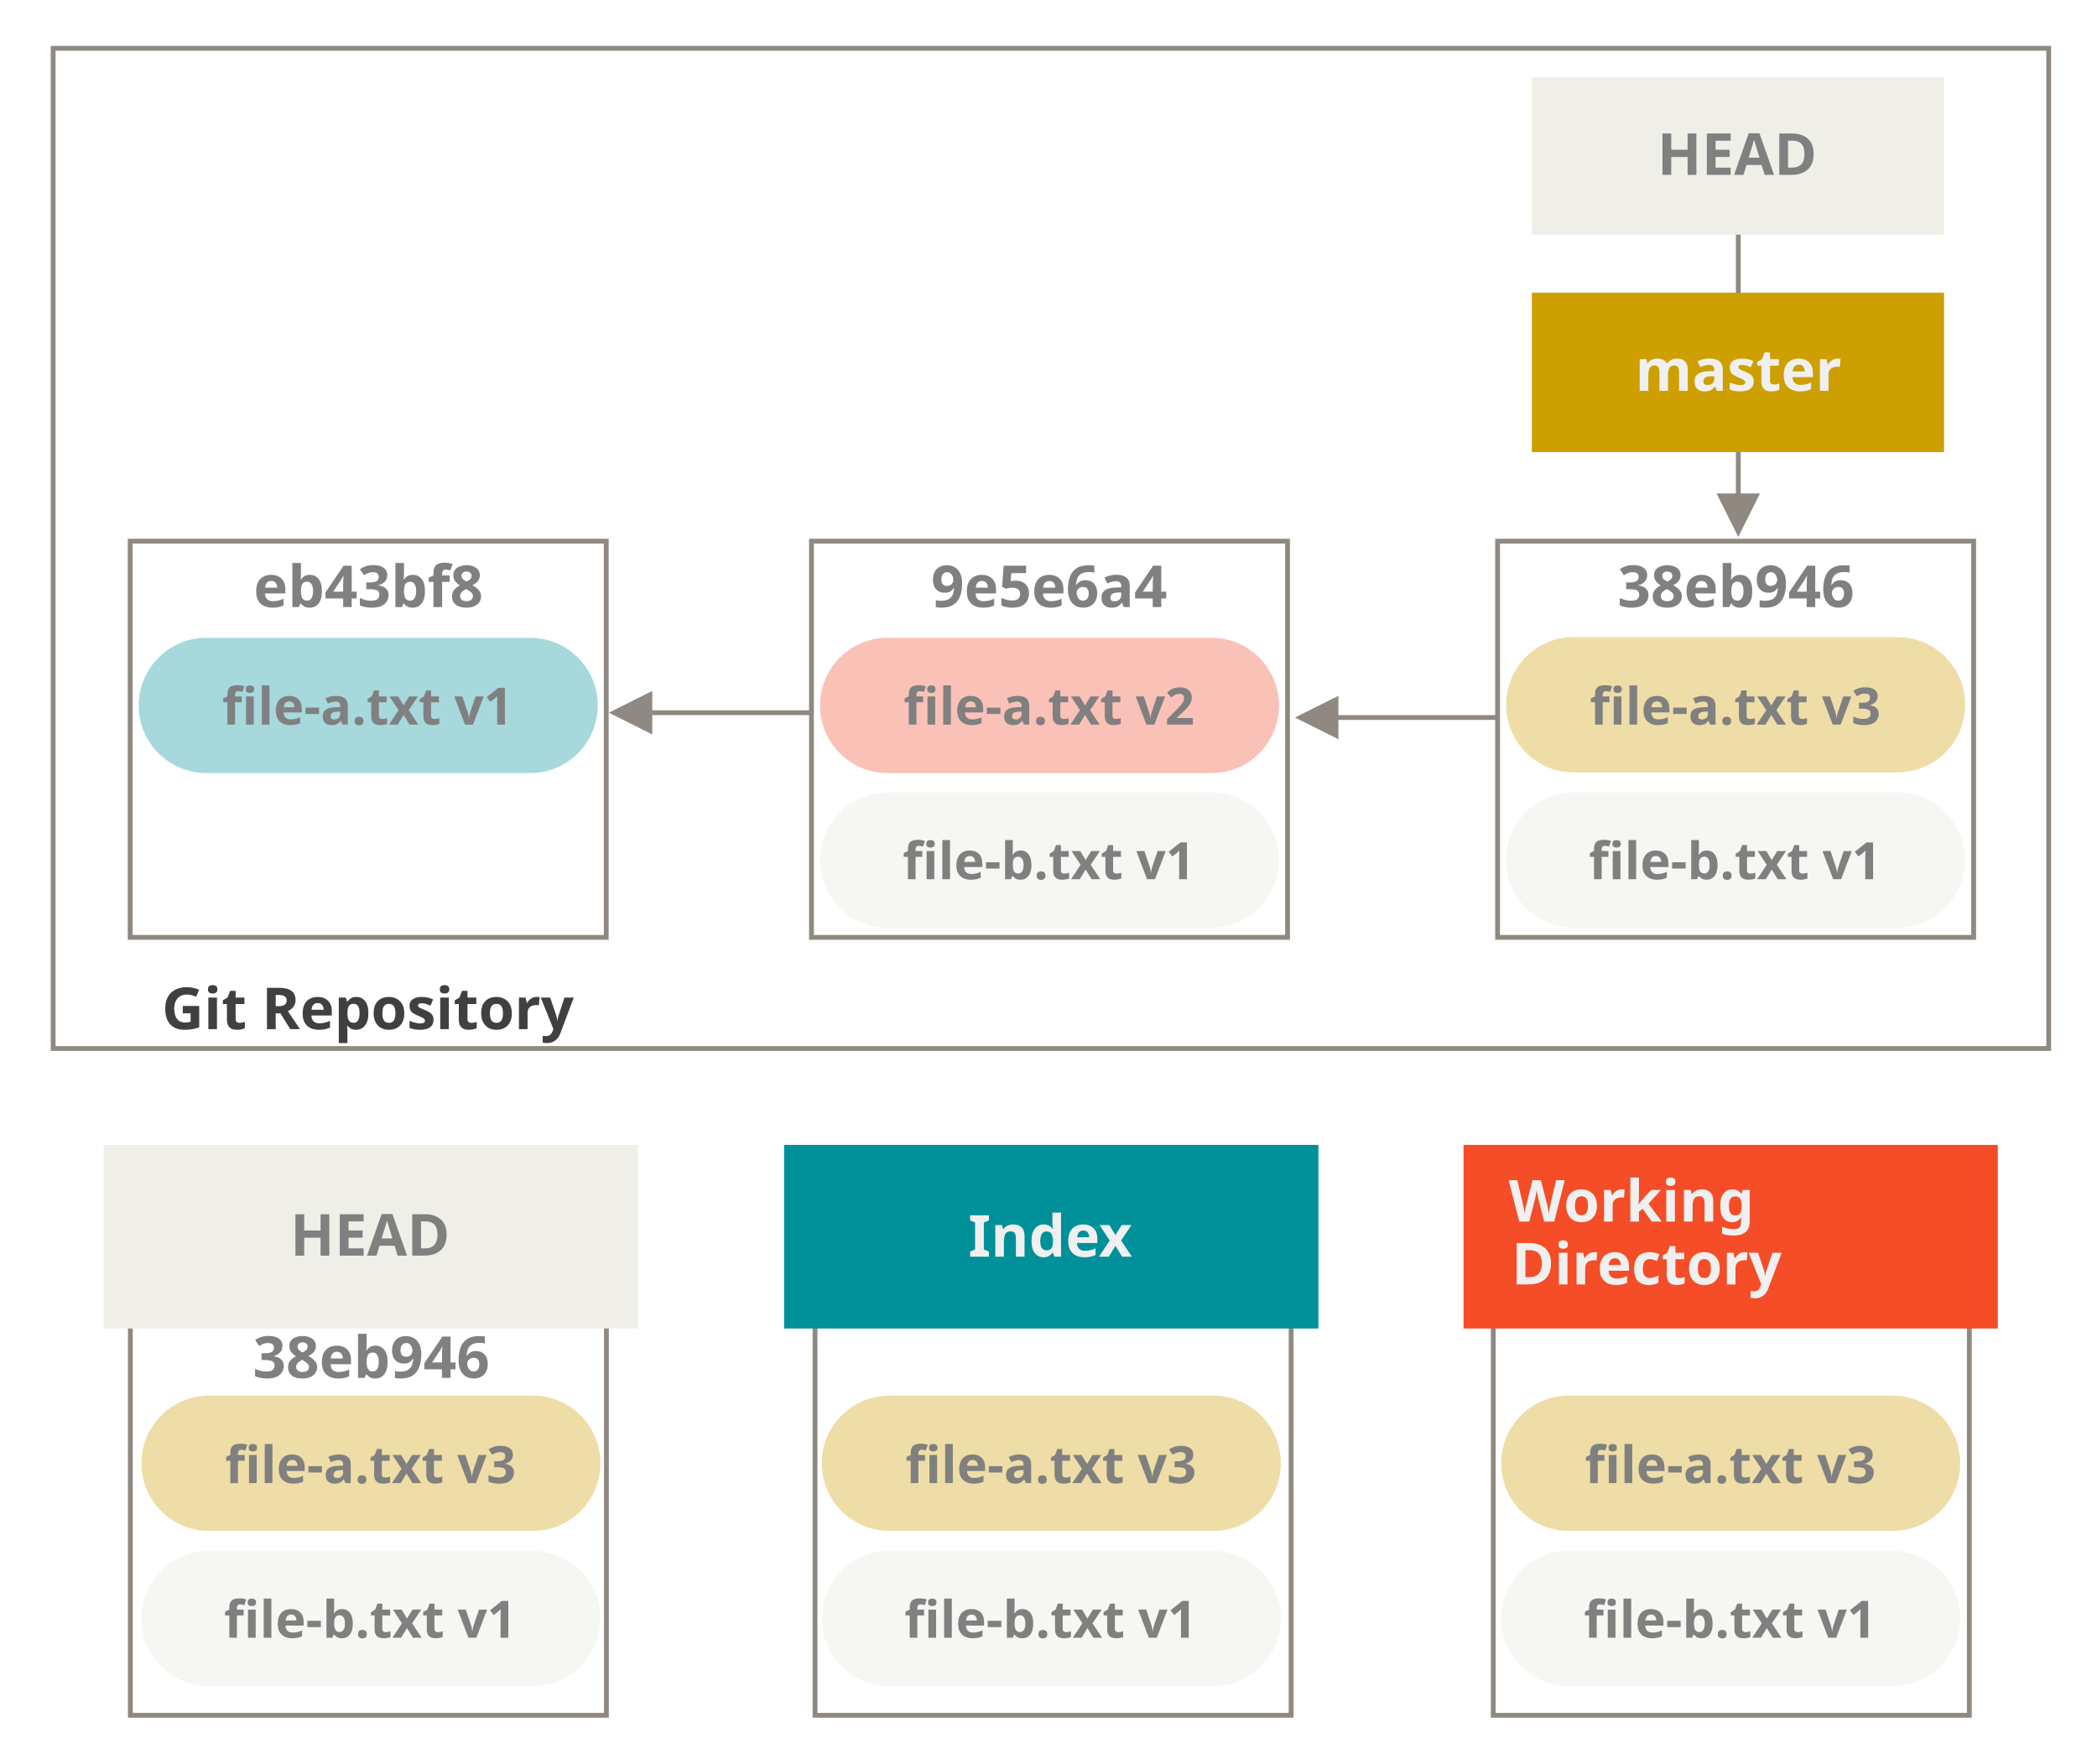
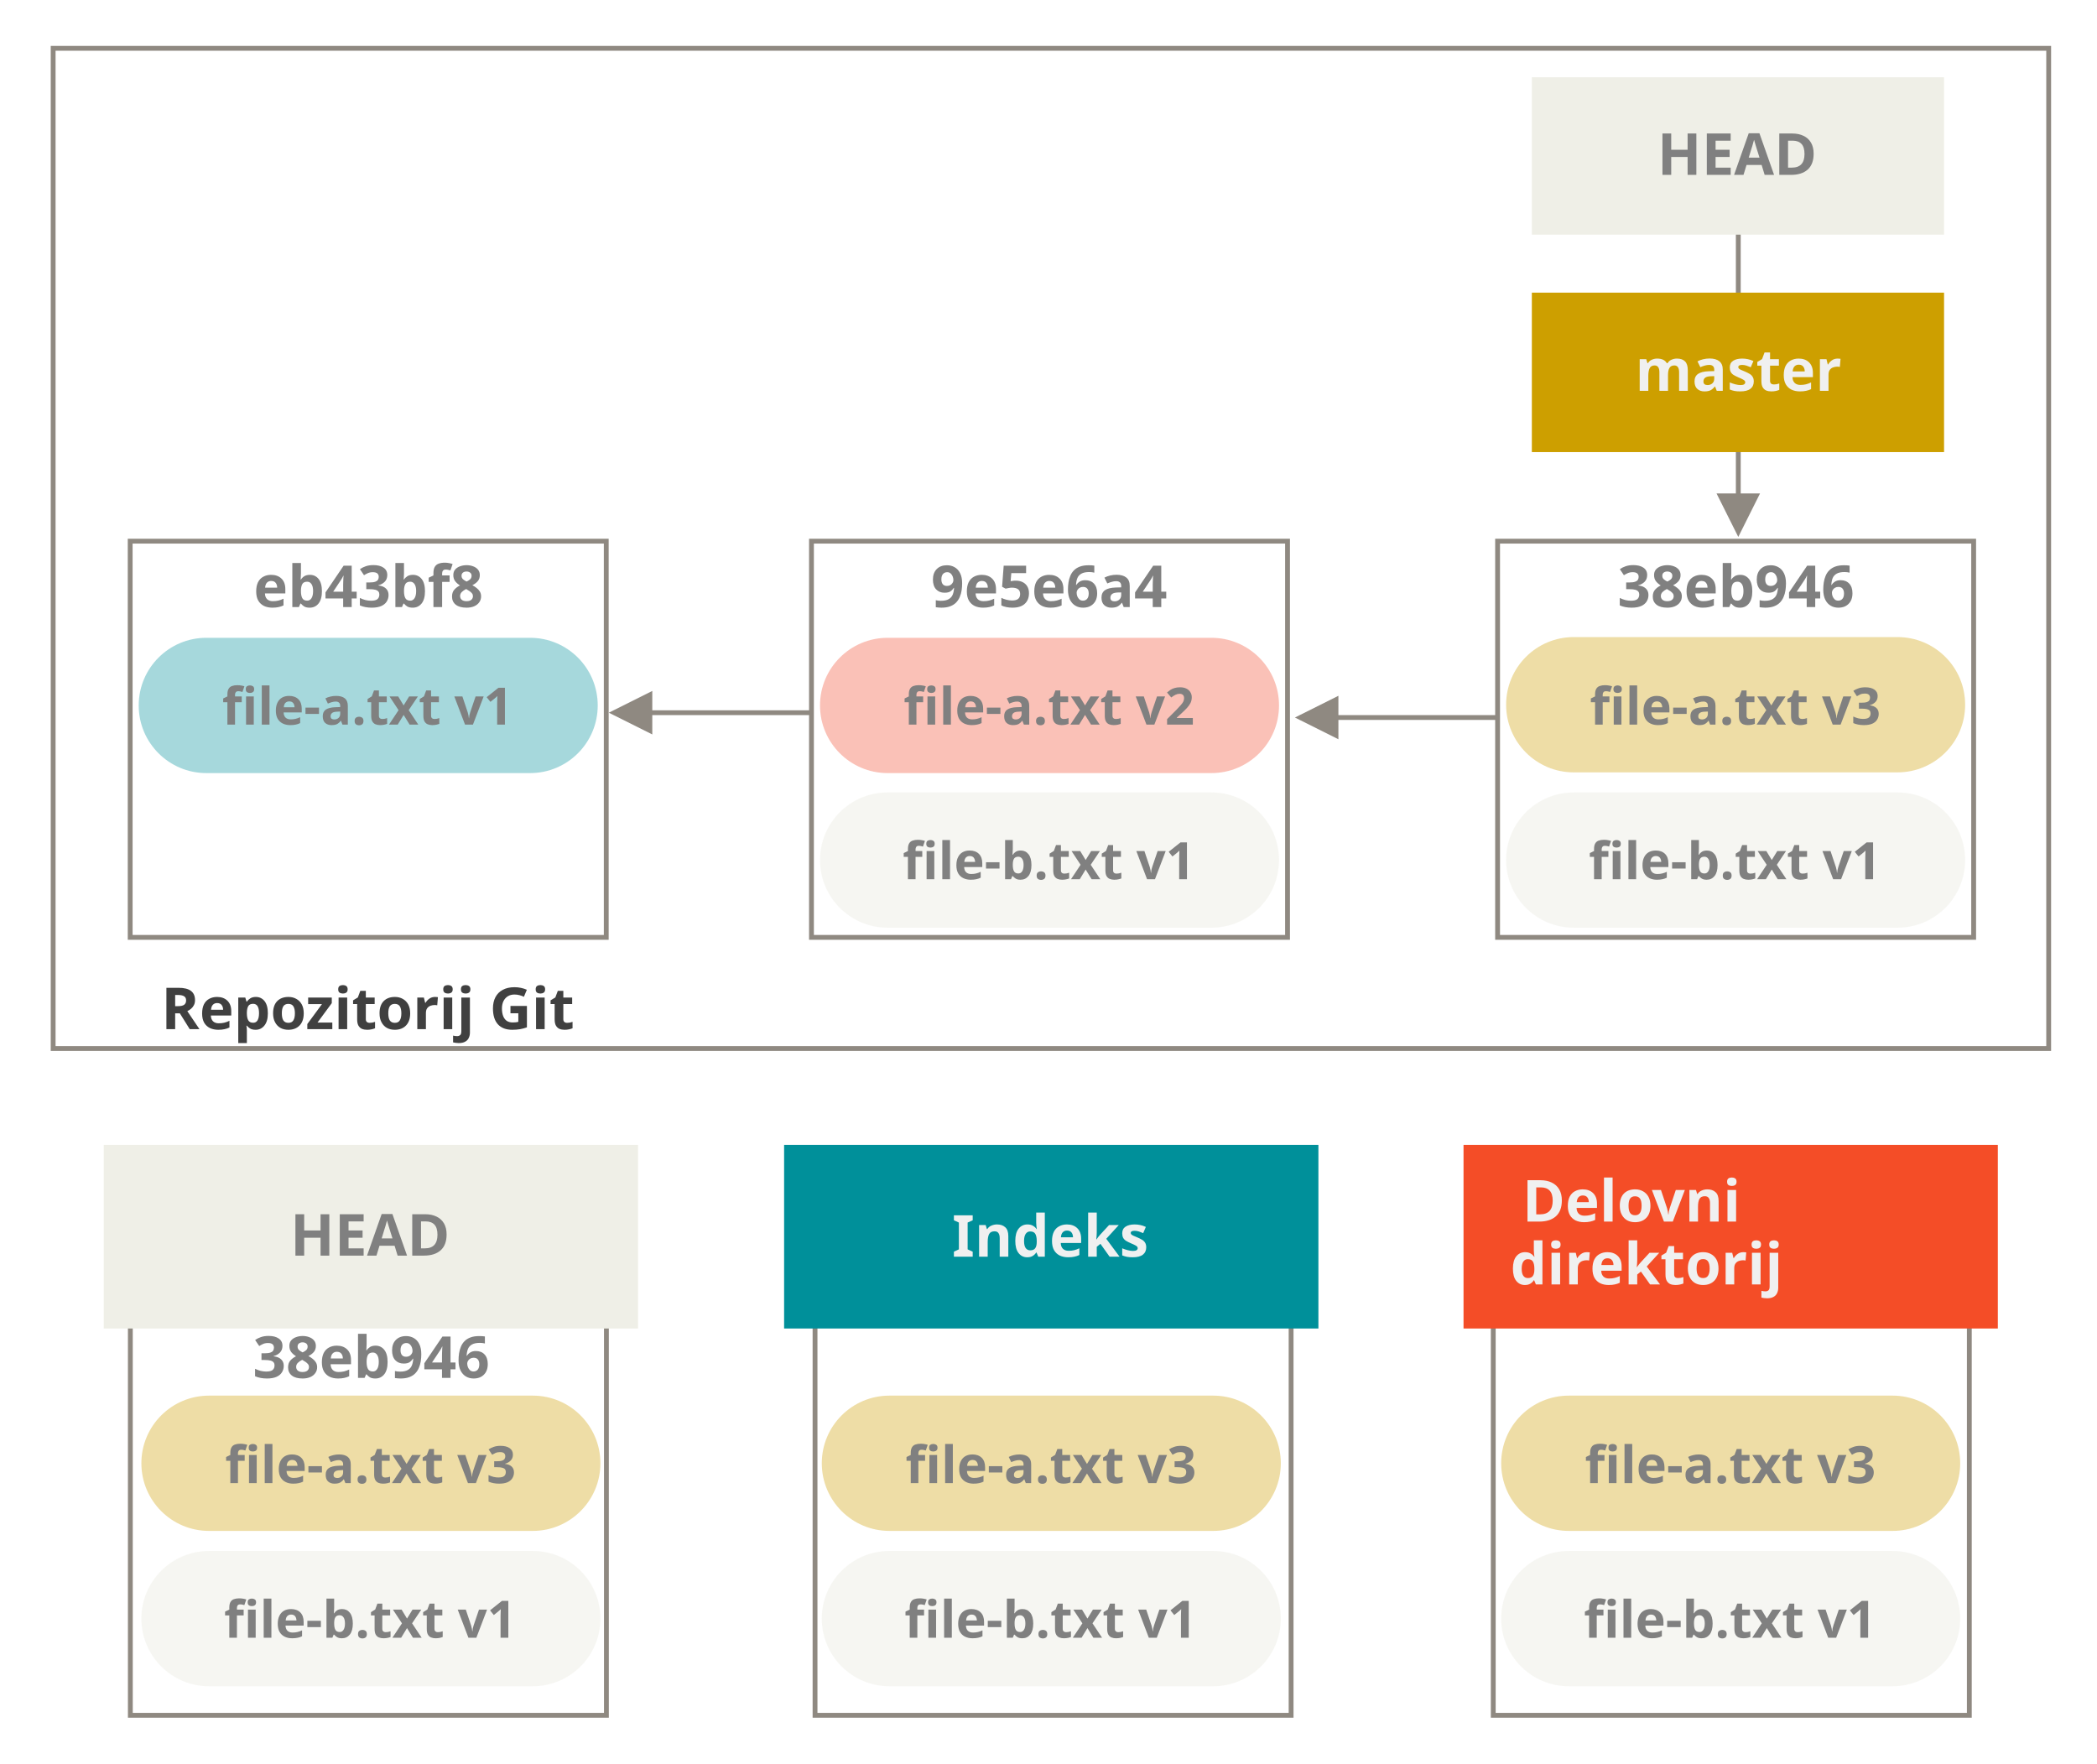
<svg xmlns="http://www.w3.org/2000/svg" id="svg19075" version="1.1" viewBox="0 0 434 365">
  <rect id="Rectangle-7" x="11" y="10" width="413" height="207" style="fill:none;stroke-linecap:square;stroke:#8f8981" />
  <text id="Git-Repository" transform="translate(-130.38)" font-size="12px" font-weight="700" style="fill-rule:evenodd;fill:#404040;font-family:'Source Code Pro';font-size:12px;font-weight:700;text-anchor:middle">
-     <tspan id="tspan18970" x="206.5" y="213" style="fill:#404040">Git Repository</tspan>
+     <tspan id="tspan18970" x="206.5" y="213" style="fill:#404040">Repozitorij Git</tspan>
  </text>
  <path id="Line-2" d="m135 147h33v1h-33v4l-9-4.5 9-4.5z" style="fill:#8f8981" />
  <path id="Line-3" d="m277 148h33v1h-33v4l-9-4.5 9-4.5z" style="fill:#8f8981" />
  <g id="g18761" transform="translate(141.54 -.31424)">
    <path id="Line-20" transform="translate(174.72 15.38)" d="m43 87.058v-67.116h1v67.116h4l-4.5 9-4.5-9z" style="fill:#8f8981" />
    <g id="other-0" transform="translate(174.62 15.88)" style="fill-rule:evenodd;fill:none">
      <rect id="rect1914" transform="matrix(.99201 0 0 .98697 .87401 .42992)" width="86" height="33" style="fill-rule:evenodd;fill:#efefe7" />
      <text id="text1918" transform="translate(.36011 -.37304)" font-size="12px" font-weight="700" style="fill:#979797;font-family:'Source Code Pro';font-size:12px;font-weight:700;text-anchor:middle">
        <tspan id="tspan1916" x="43" y="21" style="fill:gray">HEAD</tspan>
      </text>
    </g>
    <g id="goldref-1" transform="translate(174.62 60.88)" style="fill-rule:evenodd;fill:none">
      <rect id="Rectangle-3-9" transform="matrix(.78993 0 0 1 .87401 0)" width="108" height="33" style="fill-rule:evenodd;fill:#cd9f00" />
      <text id="master-2-1" transform="translate(-10.37 .316)" font-size="12px" font-weight="700" style="fill:#979797;font-family:'Source Code Pro';font-size:12px;font-weight:700;text-anchor:middle">
        <tspan id="tspan1922" x="54" y="20" style="fill:#f0f0f0">master</tspan>
      </text>
    </g>
  </g>
  <g id="g21426">
    <g id="g20394">
      <rect id="Rectangle-8" transform="translate(26,112)" x=".943" width="98.528" height="82" style="fill:none;stroke-linecap:square;stroke:#8f8981" />
      <g id="g20385">
        <rect id="Rectangle-1" transform="translate(28.707 132)" width="95" height="28" rx="14" ry="14" style="fill-opacity:.35;fill-rule:evenodd;fill:#00909a" />
        <text id="file-a.txt-v1" transform="translate(28.583 132.63)" font-size="12px" font-weight="700" style="fill-rule:evenodd;fill:gray;font-family:'Source Code Pro';font-size:12px;font-weight:700;text-anchor:middle">
          <tspan id="tspan18978" x="47.5" y="17.333" style="fill:gray;font-size:10.667px;letter-spacing:0px;line-height:15px;word-spacing:0px">file-a.txt v1</tspan>
        </text>
      </g>
      <text id="eb43bf8-2" transform="translate(26.971 112)" font-size="12px" font-weight="700" style="fill-rule:evenodd;fill:gray;font-family:'Source Code Pro';font-size:12px;font-weight:700;text-anchor:middle">
        <tspan id="tspan18982" x="49.264" y="13.642" style="fill:gray">eb43bf8</tspan>
      </text>
    </g>
    <g id="g20458">
      <rect id="Rectangle-9" transform="translate(167,112)" x=".943" width="98.528" height="82" style="fill:none;stroke-linecap:square;stroke:#8f8981" />
      <text id="9e5e6a4" transform="translate(167.87 112)" font-size="12px" font-weight="700" style="fill-rule:evenodd;fill:gray;font-family:'Source Code Pro';font-size:12px;font-weight:700;text-anchor:middle">
        <tspan id="tspan18989" x="49.264" y="13.642" style="fill:gray">9e5e6a4</tspan>
      </text>
      <g id="g20416">
        <rect id="rect18992" transform="translate(169.71 132)" width="95" height="28" rx="14" ry="14" style="fill-opacity:.35;fill-rule:evenodd;fill:#f14e32" />
        <text id="file-a.txt-v2" transform="translate(169.61 132.63)" font-size="12px" font-weight="700" style="fill-rule:evenodd;fill:#979797;font-family:'Source Code Pro';font-feature-settings:normal;font-size:10.667px;font-variant-caps:normal;font-variant-ligatures:normal;font-variant-numeric:normal;font-weight:bold;text-align:center;text-anchor:middle">
          <tspan id="tspan18994" x="47.5" y="17.333" dx="0" style="fill:gray;font-family:'Source Code Pro';font-feature-settings:normal;font-size:10.667px;font-variant-caps:normal;font-variant-ligatures:normal;font-variant-numeric:normal;font-weight:bold;text-align:center;text-anchor:middle">file-a.txt v2</tspan>
        </text>
      </g>
      <g id="g20421">
        <rect id="rect18998" transform="translate(169.71 164)" width="95" height="28" rx="14" ry="14" style="fill-opacity:.5;fill-rule:evenodd;fill:#efefe7" />
        <text id="file-b.txt-v1" transform="translate(169.58 164.63)" font-size="12px" font-weight="700" style="fill-rule:evenodd;fill:#979797;font-family:'Source Code Pro';font-size:12px;font-weight:700;text-anchor:middle">
          <tspan id="tspan19000" x="47.5" y="17.333" dx="0" style="fill:gray;font-size:10.667px">file-b.txt v1</tspan>
        </text>
      </g>
    </g>
    <g id="g20575">
      <rect id="rect19005" transform="translate(309,112)" x=".943" width="98.528" height="82" style="fill:none;stroke-linecap:square;stroke:#8f8981" />
      <text id="38eb946" transform="translate(310.02 112)" font-size="12px" font-weight="700" style="fill-rule:evenodd;fill:gray;font-family:'Source Code Pro';font-size:12px;font-weight:700;text-anchor:middle">
        <tspan id="tspan19007" x="49.264" y="13.642" style="fill:gray">38eb946</tspan>
      </text>
      <g id="g20522">
        <g id="g20512">
          <rect id="rect19010" transform="translate(311.71 131.85)" width="95" height="28" rx="14" ry="14" style="fill-opacity:.35;fill-rule:evenodd;fill:#cd9f00" />
          <text id="file-a.txt-v3" transform="translate(311.64 132.63)" font-size="12px" font-weight="700" style="fill-rule:evenodd;fill:gray;font-family:'Source Code Pro';font-size:12px;font-weight:700;text-anchor:middle">
            <tspan id="tspan19012" x="47.5" y="17.333" dx="0" style="fill:gray;font-size:10.667px">file-a.txt v3</tspan>
          </text>
        </g>
        <g id="g20421-2" transform="translate(142,-3.6e-4)">
          <rect id="rect18998-7" transform="translate(169.71 164)" width="95" height="28" rx="14" ry="14" style="fill-opacity:.5;fill-rule:evenodd;fill:#efefe7" />
          <text id="file-b.txt-v1-8" transform="translate(169.58 164.63)" font-size="12px" font-weight="700" style="fill-rule:evenodd;fill:#979797;font-family:'Source Code Pro';font-size:12px;font-weight:700;text-anchor:middle">
            <tspan id="tspan19000-02" x="47.5" y="17.333" dx="0" style="fill:gray;font-size:10.667px">file-b.txt v1</tspan>
          </text>
        </g>
      </g>
    </g>
  </g>
  <g id="g21482">
    <g id="g20633">
      <g id="g20174" transform="translate(.1)">
        <rect id="Rectangle-6" transform="translate(302,237)" x="6.948" y="1" width="98.528" height="117" style="fill:none;stroke-linecap:square;stroke:#8f8981" />
        <g id="g20472" transform="translate(-74.085 6.7603)" style="fill-rule:evenodd;fill:none">
          <g id="ref-(2-line)-6" transform="translate(376.88,230.19)">
            <rect id="Rectangle-2-2" width="110.58" height="38" style="fill:#f44d27" />
          </g>
          <text id="text20453" transform="translate(-56.635,117.41)" x="488.553" y="128.651" style="fill:#f0f0f0;font-family:'Source Code Pro';font-feature-settings:normal;font-size:12px;font-variant-caps:normal;font-variant-ligatures:normal;font-variant-numeric:normal;font-weight:bold;letter-spacing:0px;line-height:10px;text-align:center;text-anchor:middle;word-spacing:0px" xml:space="preserve">
-             <tspan id="tspan20451" x="488.553" y="128.651" style="fill:#f0f0f0;line-height:13px">Working</tspan>
-             <tspan id="tspan20455" x="488.553" y="141.651" style="fill:#f0f0f0;line-height:13px">Directory</tspan>
+             <tspan id="tspan20451" x="488.553" y="128.651" style="fill:#f0f0f0;line-height:13px">Delovni</tspan>
+             <tspan id="tspan20455" x="488.553" y="141.651" style="fill:#f0f0f0;line-height:13px">direktorij</tspan>
          </text>
        </g>
      </g>
      <g id="g20522-1" transform="translate(-1.0223 156.99)">
        <g id="g20512-9">
          <rect id="rect19010-8" transform="translate(311.71 131.85)" width="95" height="28" rx="14" ry="14" style="fill-opacity:.35;fill-rule:evenodd;fill:#cd9f00" />
          <text id="file-a.txt-v3-3" transform="translate(311.64 132.63)" font-size="12px" font-weight="700" style="fill-rule:evenodd;fill:gray;font-family:'Source Code Pro';font-size:12px;font-weight:700;text-anchor:middle">
            <tspan id="tspan19012-5" x="47.5" y="17.333" dx="0" style="fill:gray;font-size:10.667px">file-a.txt v3</tspan>
          </text>
        </g>
        <g id="g20421-2-0" transform="translate(142,-3.6e-4)">
          <rect id="rect18998-7-0" transform="translate(169.71 164)" width="95" height="28" rx="14" ry="14" style="fill-opacity:.5;fill-rule:evenodd;fill:#efefe7" />
          <text id="file-b.txt-v1-8-0" transform="translate(169.58 164.63)" font-size="12px" font-weight="700" style="fill-rule:evenodd;fill:#979797;font-family:'Source Code Pro';font-size:12px;font-weight:700;text-anchor:middle">
            <tspan id="tspan19000-02-5" x="47.5" y="17.333" dx="0" style="fill:gray;font-size:10.667px">file-b.txt v1</tspan>
          </text>
        </g>
      </g>
    </g>
    <g id="g20697">
      <g id="g20353">
        <rect id="Rectangle-5" transform="translate(162,237)" x="6.682" y="1" width="98.528" height="117" style="fill:none;stroke-linecap:square;stroke:#8f8981" />
        <g id="symref-(2-line)-1" transform="translate(162.28 236.95)" style="fill-rule:evenodd;fill:none">
          <rect id="rect23187" width="110.58" height="38" style="fill:#00909a" />
          <text id="text23191" transform="translate(-.21834 2.134)" font-size="12px" font-weight="700" style="fill:#979797;font-family:'Source Code Pro';font-size:12px;font-weight:700;text-anchor:middle">
-             <tspan id="tspan23189" x="55.29" y="21" style="fill:#f0f0f0">Index</tspan>
+             <tspan id="tspan23189" x="55.29" y="21" style="fill:#f0f0f0">Indeks</tspan>
          </text>
        </g>
      </g>
      <g id="g20522-9" transform="translate(-141.63 156.99)">
        <g id="g20512-1">
          <rect id="rect19010-6" transform="translate(311.71 131.85)" width="95" height="28" rx="14" ry="14" style="fill-opacity:.35;fill-rule:evenodd;fill:#cd9f00" />
          <text id="file-a.txt-v3-0" transform="translate(311.64 132.63)" font-size="12px" font-weight="700" style="fill-rule:evenodd;fill:gray;font-family:'Source Code Pro';font-size:12px;font-weight:700;text-anchor:middle">
            <tspan id="tspan19012-2" x="47.5" y="17.333" dx="0" style="fill:gray;font-size:10.667px">file-a.txt v3</tspan>
          </text>
        </g>
        <g id="g20421-2-5" transform="translate(142,-3.6e-4)">
          <rect id="rect18998-7-4" transform="translate(169.71 164)" width="95" height="28" rx="14" ry="14" style="fill-opacity:.5;fill-rule:evenodd;fill:#efefe7" />
          <text id="file-b.txt-v1-8-04" transform="translate(169.58 164.63)" font-size="12px" font-weight="700" style="fill-rule:evenodd;fill:#979797;font-family:'Source Code Pro';font-size:12px;font-weight:700;text-anchor:middle">
            <tspan id="tspan19000-02-1" x="47.5" y="17.333" dx="0" style="fill:gray;font-size:10.667px">file-b.txt v1</tspan>
          </text>
        </g>
      </g>
    </g>
    <g id="g20767">
      <text id="39" transform="translate(-129.66)" font-size="12px" font-weight="700" style="fill-rule:evenodd;fill:gray;font-family:'Source Code Pro';font-size:12px;font-weight:700;text-anchor:middle">
        <tspan id="tspan18973" x="206.5" y="285.17" style="fill:gray">38eb946</tspan>
      </text>
      <g id="g20746">
        <g id="g20326" transform="translate(.03428)">
          <rect id="Rectangle-4" transform="translate(21,237)" x="5.943" y="6" width="98.528" height="112" style="fill:none;stroke-linecap:square;stroke:#8f8981" />
          <g id="other-(2-line)-2" transform="translate(20.966 236.95)" style="fill-rule:evenodd;fill:none">
            <g id="g23201" transform="translate(.47163)">
              <rect id="rect23196" width="110.58" height="38" style="fill:#efefe7" />
              <text id="master-4-5" transform="translate(-.17034 .88075)" font-size="12px" font-weight="700" style="fill:#979797;font-family:'Source Code Pro';font-size:12px;font-weight:700;text-anchor:middle">
                <tspan id="tspan23198" x="55.29" y="22.031" style="fill:gray">HEAD</tspan>
              </text>
            </g>
          </g>
        </g>
      </g>
      <g id="g20522-8" transform="translate(-282.45 156.99)">
        <g id="g20512-4">
          <rect id="rect19010-64" transform="translate(311.71 131.85)" width="95" height="28" rx="14" ry="14" style="fill-opacity:.35;fill-rule:evenodd;fill:#cd9f00" />
          <text id="file-a.txt-v3-9" transform="translate(311.64 132.63)" font-size="12px" font-weight="700" style="fill-rule:evenodd;fill:gray;font-family:'Source Code Pro';font-size:12px;font-weight:700;text-anchor:middle">
            <tspan id="tspan19012-1" x="47.5" y="17.333" dx="0" style="fill:gray;font-size:10.667px">file-a.txt v3</tspan>
          </text>
        </g>
        <g id="g20421-2-3" transform="translate(142,-3.6e-4)">
          <rect id="rect18998-7-6" transform="translate(169.71 164)" width="95" height="28" rx="14" ry="14" style="fill-opacity:.5;fill-rule:evenodd;fill:#efefe7" />
          <text id="file-b.txt-v1-8-3" transform="translate(169.58 164.63)" font-size="12px" font-weight="700" style="fill-rule:evenodd;fill:#979797;font-family:'Source Code Pro';font-size:12px;font-weight:700;text-anchor:middle">
            <tspan id="tspan19000-02-8" x="47.5" y="17.333" dx="0" style="fill:gray;font-size:10.667px">file-b.txt v1</tspan>
          </text>
        </g>
      </g>
    </g>
  </g>
</svg>
